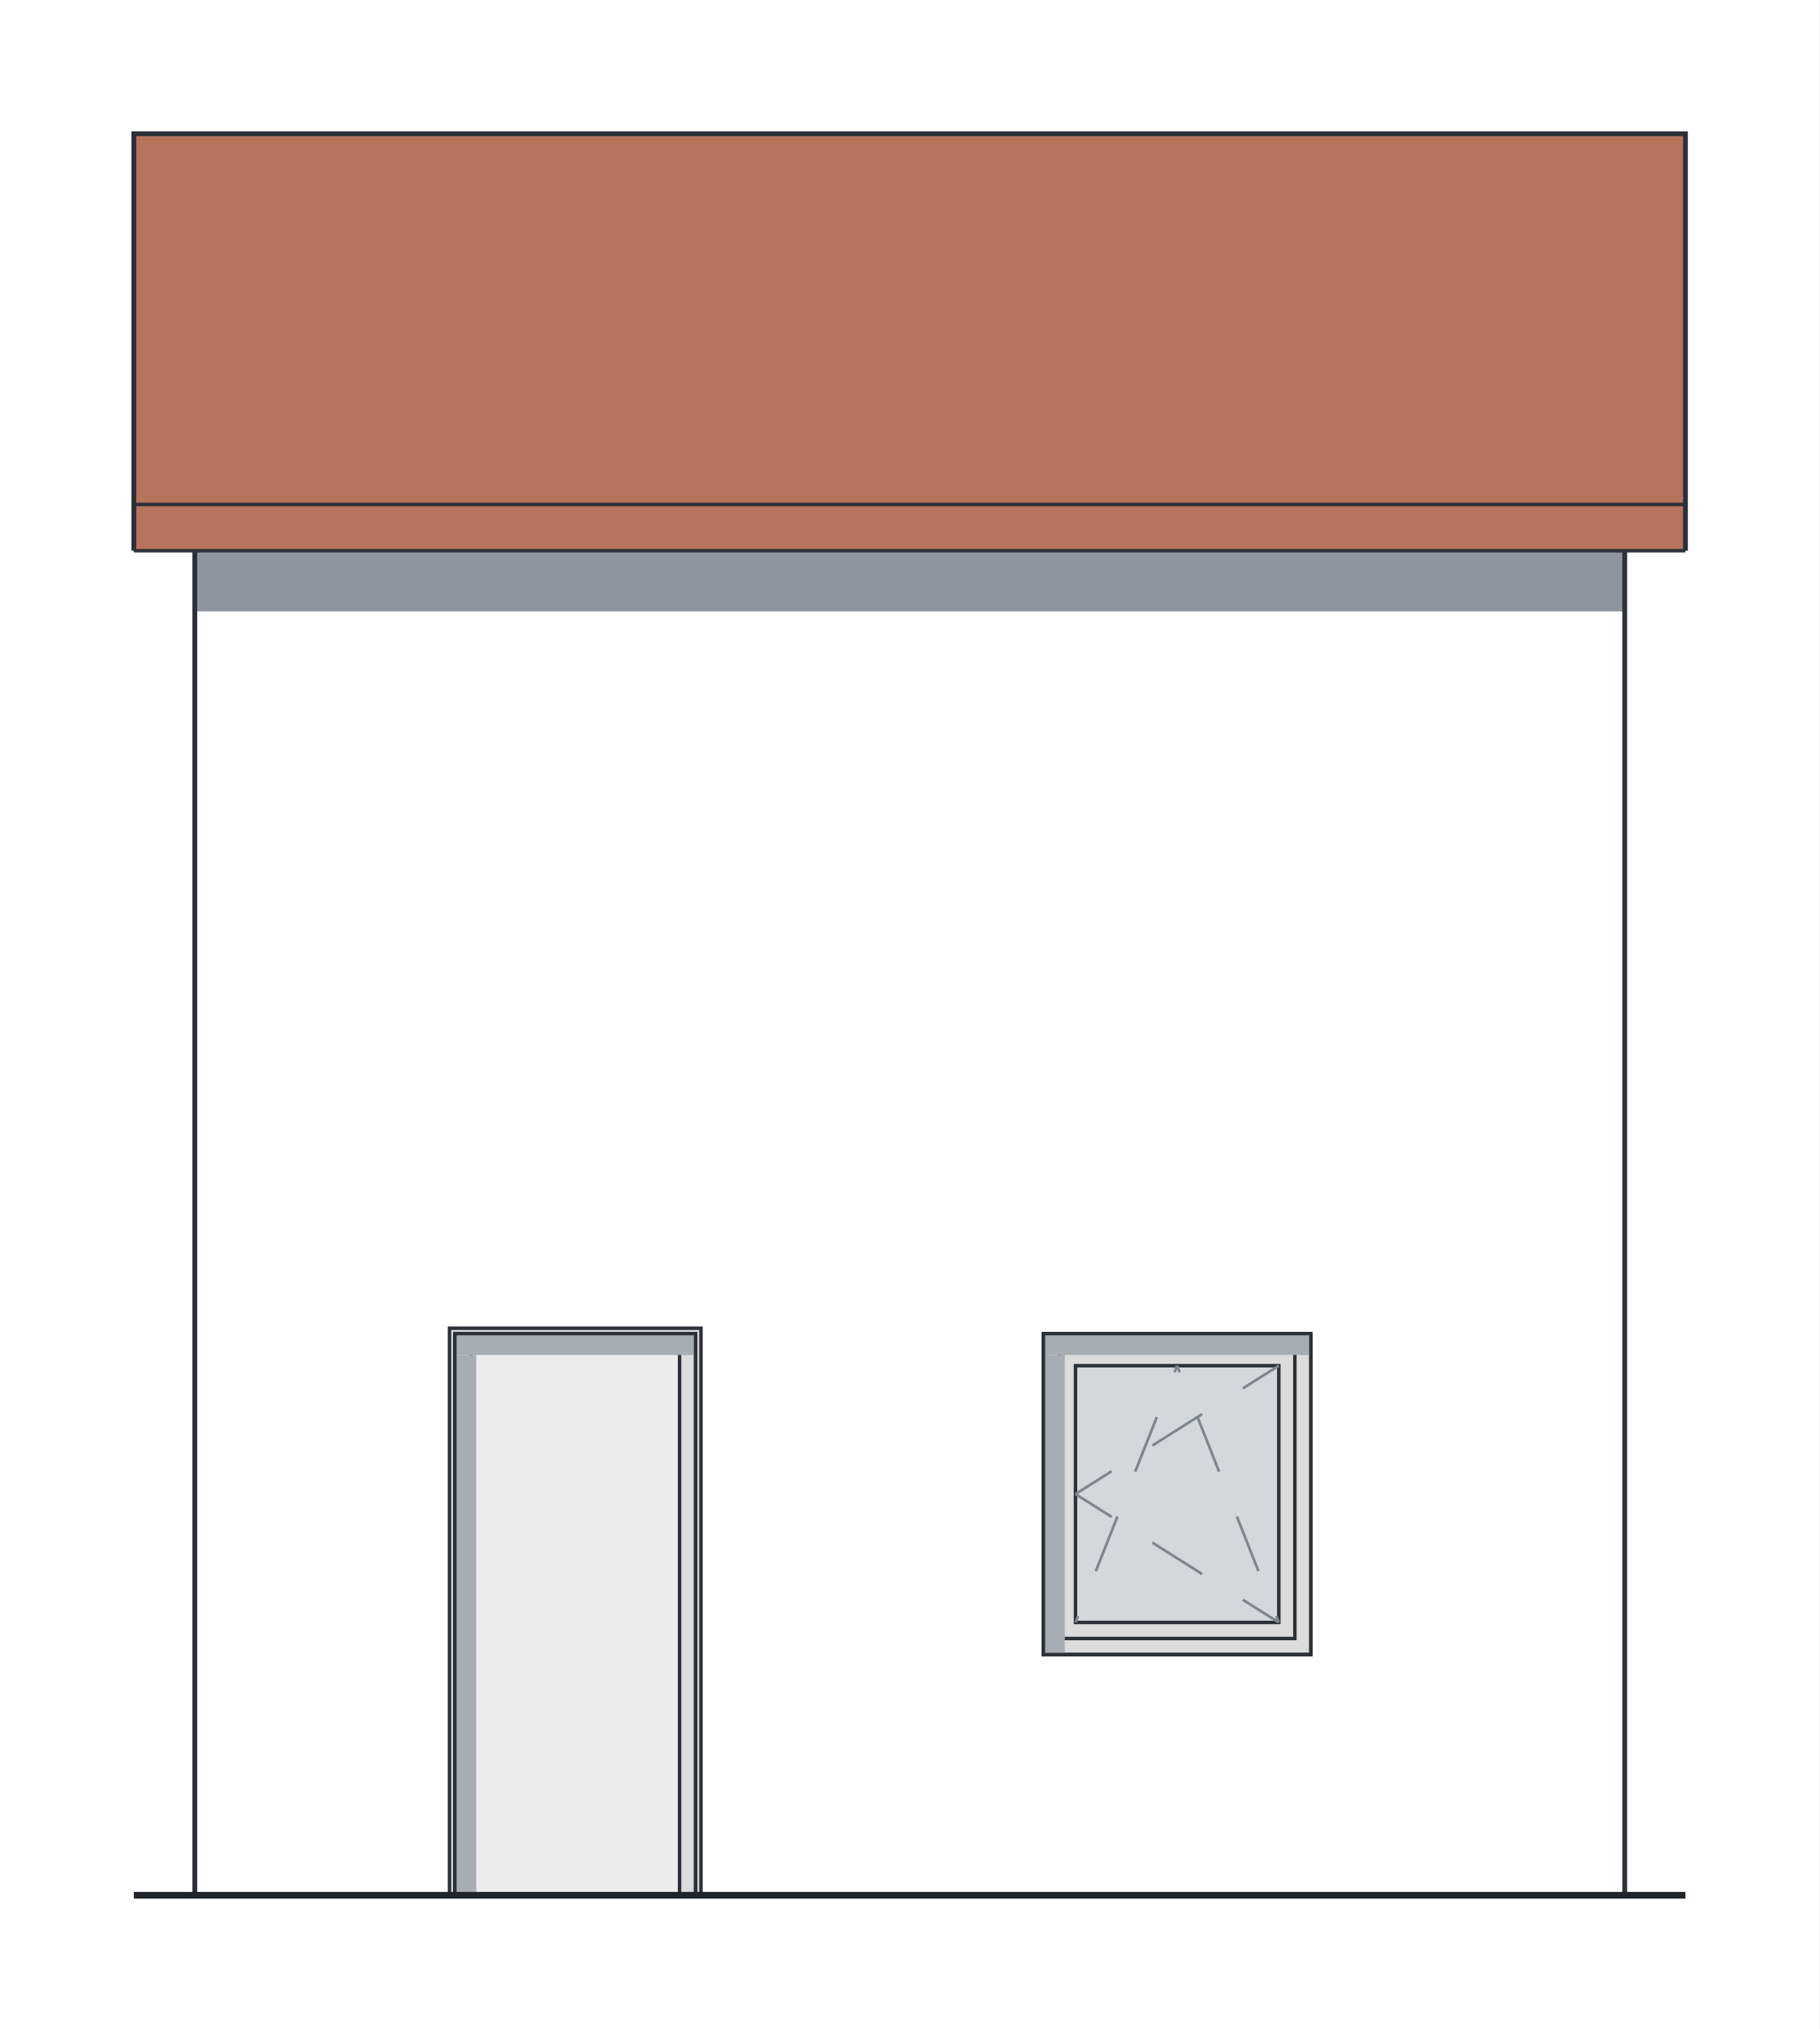
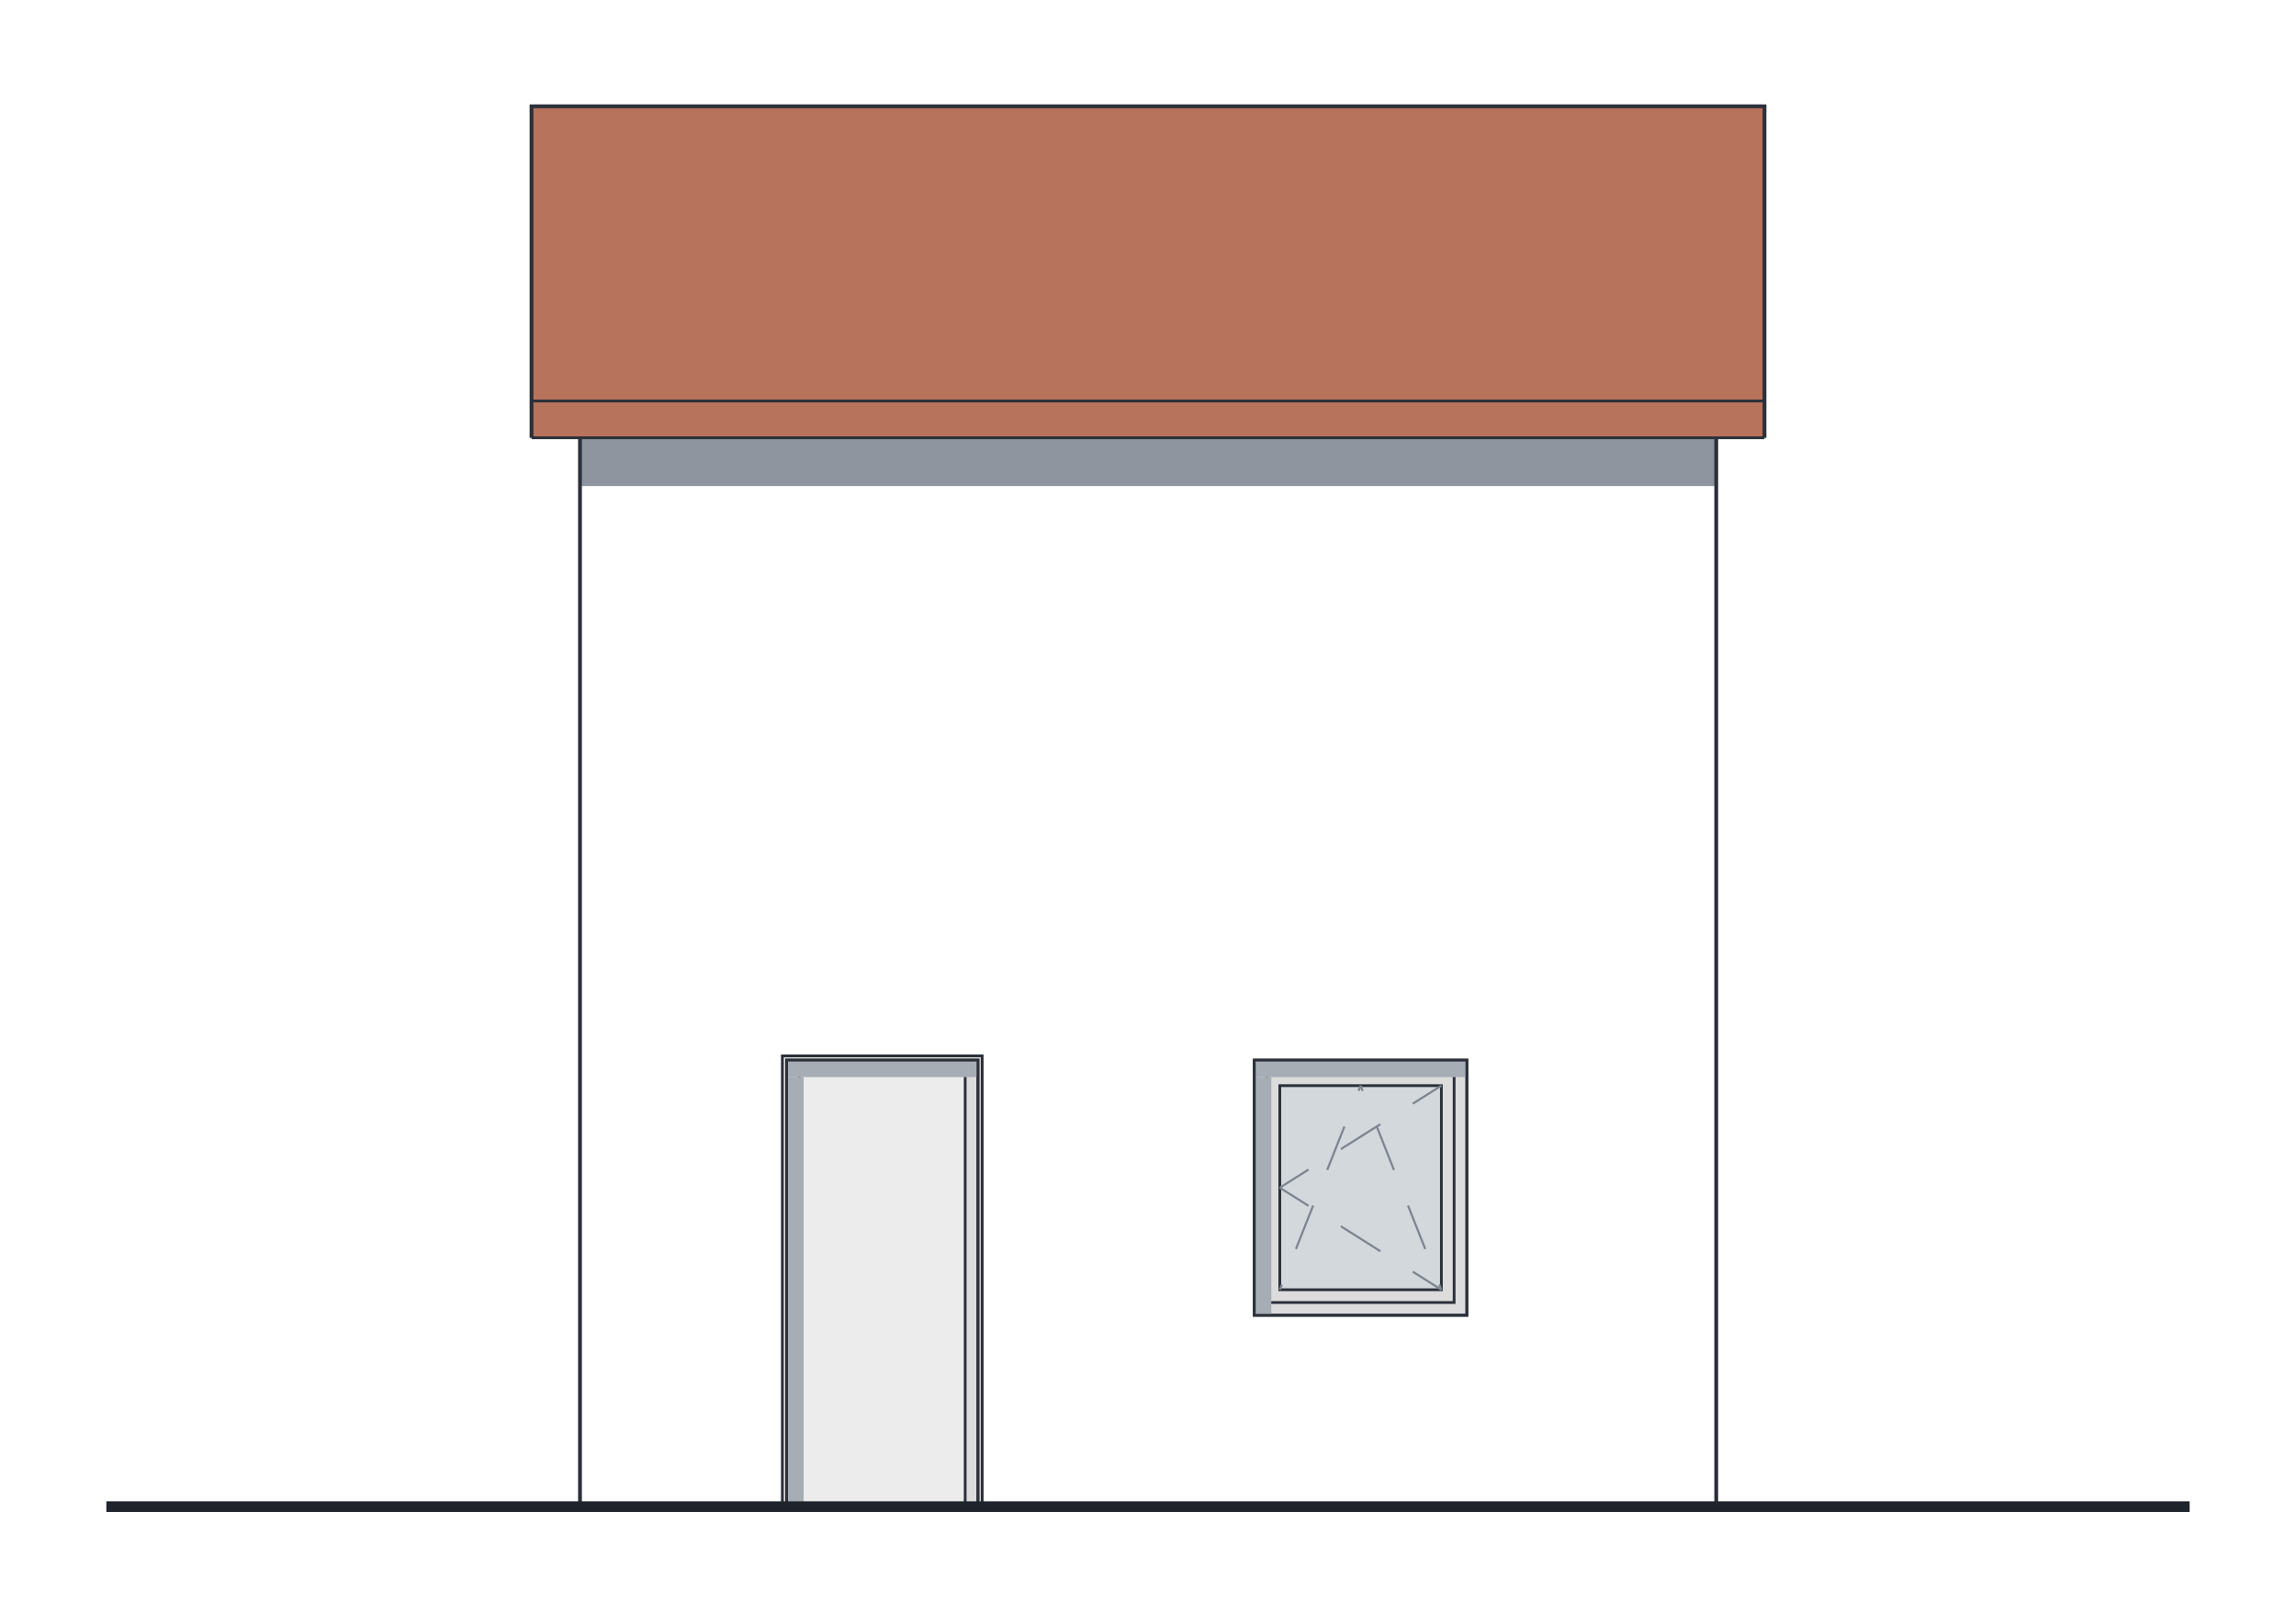
- <svg xmlns="http://www.w3.org/2000/svg" viewBox="0.1 0 6.8 7.586" width="68mm" height="75.856mm">
-   <rect x="0.1" y="0" width="6.8" height="7.586" fill="#ffffff" />
+ <svg xmlns="http://www.w3.org/2000/svg" viewBox="-1.9 0 10.8 7.586" width="108mm" height="75.856mm">
+   <rect x="-1.9" y="0" width="10.8" height="7.586" fill="#ffffff" />
  <g stroke-linecap="butt" stroke-linejoin="miter" stroke-miterlimit="4">
    <polygon points="1.8,4.986 1.8,7.086 2.7,7.086 2.7,4.986" fill="#ffffff" stroke="none" stroke-width="0" />
    <polygon points="4.2,4.986 4.2,5.006 5,5.006 5,4.986" fill="#9aa0a6" stroke="none" stroke-width="0" />
    <polygon points="4.2,5.006 4.2,5.179 5,5.179 5,5.006" fill="#9aa0a6" stroke="none" stroke-width="0" />
    <polygon points="4.2,5.179 4.2,5.352 5,5.352 5,5.179" fill="#9aa0a6" stroke="none" stroke-width="0" />
    <polygon points="4.2,5.352 4.2,5.526 5,5.526 5,5.352" fill="#9aa0a6" stroke="none" stroke-width="0" />
    <polygon points="4.2,5.526 4.2,5.699 5,5.699 5,5.526" fill="#9aa0a6" stroke="none" stroke-width="0" />
    <polygon points="4.2,5.699 4.2,5.872 5,5.872 5,5.699" fill="#9aa0a6" stroke="none" stroke-width="0" />
    <polygon points="4.2,5.872 4.2,6.046 5,6.046 5,5.872" fill="#9aa0a6" stroke="none" stroke-width="0" />
    <polygon points="4.2,6.046 4.2,6.186 5,6.186 5,6.046" fill="#9aa0a6" stroke="none" stroke-width="0" />
    <polygon points="0.6,1.886 6.4,1.886 6.4,0.5 0.6,0.5" fill="#b8735c" stroke="none" stroke-width="0" />
    <polygon points="0.828,7.086 1.8,7.086 1.8,4.486 0.828,4.486" fill="#ffffff" stroke="none" stroke-width="0" />
    <polygon points="1.8,4.986 2.7,4.986 2.7,4.486 1.8,4.486" fill="#ffffff" stroke="none" stroke-width="0" />
    <polygon points="2.7,7.086 4,7.086 4,4.486 2.7,4.486" fill="#ffffff" stroke="none" stroke-width="0" />
    <polygon points="4,7.086 5,7.086 5,6.186 4,6.186" fill="#ffffff" stroke="none" stroke-width="0" />
    <polygon points="4,4.986 5,4.986 5,4.486 4,4.486" fill="#ffffff" stroke="none" stroke-width="0" />
    <polygon points="5,7.086 6.173,7.086 6.173,4.486 5,4.486" fill="#ffffff" stroke="none" stroke-width="0" />
    <polygon points="0.828,2.059 0.828,4.486 6.173,4.486 6.173,2.059" fill="#ffffff" stroke="none" stroke-width="0" />
    <polygon points="0.828,2.286 6.173,2.286 6.173,2.059 0.828,2.059" fill="#8f959e" stroke="none" stroke-width="0" />
    <polygon points="1.78,7.086 2.72,7.086 2.72,4.966 1.78,4.966" fill="#dcdcdc" stroke="#2b3039" stroke-width="0.013" />
    <polygon points="1.8,7.086 2.7,7.086 2.7,4.986 1.8,4.986" fill="none" stroke="#2b3039" stroke-width="0.013" />
    <polygon points="1.86,7.086 2.64,7.086 2.64,5.046 1.86,5.046" fill="#ececec" stroke="#2b3039" stroke-width="0.013" />
    <polygon points="1.8,5.066 2.7,5.066 2.7,4.986 1.8,4.986" fill="#a7adb5" stroke="none" stroke-width="0" />
    <polygon points="1.8,7.086 1.88,7.086 1.88,5.066 1.8,5.066" fill="#a7adb5" stroke="none" stroke-width="0" />
    <polygon points="4,6.186 5,6.186 5,4.986 4,4.986" fill="#dcdcdc" stroke="#2b3039" stroke-width="0.013" />
    <polygon points="4.06,6.126 4.94,6.126 4.94,5.046 4.06,5.046" fill="none" stroke="#2b3039" stroke-width="0.013" />
    <polygon points="4.12,6.066 4.88,6.066 4.88,5.106 4.12,5.106" fill="#d3d8dd" stroke="#2b3039" stroke-width="0.013" />
    <polygon points="4,5.066 5,5.066 5,4.986 4,4.986" fill="#a7adb5" stroke="none" stroke-width="0" />
    <polygon points="4,6.186 4.08,6.186 4.08,5.066 4,5.066" fill="#a7adb5" stroke="none" stroke-width="0" />
    <line x1="4.88" y1="6.066" x2="4.12" y2="5.586" stroke="#7d858f" stroke-width="0.01" stroke-dasharray="0.22 0.18" stroke-dashoffset="0.061" />
    <line x1="4.88" y1="5.106" x2="4.12" y2="5.586" stroke="#7d858f" stroke-width="0.01" stroke-dasharray="0.22 0.18" stroke-dashoffset="0.061" />
    <line x1="4.12" y1="6.066" x2="4.5" y2="5.106" stroke="#7d858f" stroke-width="0.01" stroke-dasharray="0.22 0.18" stroke-dashoffset="0.194" />
    <line x1="4.88" y1="6.066" x2="4.5" y2="5.106" stroke="#7d858f" stroke-width="0.01" stroke-dasharray="0.22 0.18" stroke-dashoffset="0.194" />
    <polygon points="0.6,1.886 6.4,1.886 6.4,2.059 0.6,2.059" fill="#b8735c" stroke="none" stroke-width="0" />
    <polyline points="1.8,7.086 1.8,4.986 2.7,4.986 2.7,7.086" fill="none" stroke="#2b3039" stroke-width="0.013" />
    <polygon points="5,6.186 4,6.186 4,4.986 5,4.986" fill="none" stroke="#2b3039" stroke-width="0.013" />
    <polyline points="2.7,7.086 4,7.086 5,7.086 6.173,7.086 6.173,4.486 6.173,2.059" fill="none" stroke="#2b3039" stroke-width="0.018" />
    <polyline points="0.828,2.059 0.828,4.486 0.828,7.086 1.8,7.086" fill="none" stroke="#2b3039" stroke-width="0.018" />
    <line x1="0.6" y1="1.886" x2="6.4" y2="1.886" stroke="#2b3039" stroke-width="0.013" />
    <line x1="6.4" y1="2.059" x2="0.6" y2="2.059" stroke="#2b3039" stroke-width="0.013" />
    <polyline points="6.4,2.059 6.4,1.886 6.4,0.5 0.6,0.5 0.6,1.886 0.6,2.059" fill="none" stroke="#2b3039" stroke-width="0.018" />
-     <line x1="0.6" y1="7.086" x2="6.4" y2="7.086" stroke="#1f242c" stroke-width="0.025" />
+     <line x1="-1.4" y1="7.086" x2="8.4" y2="7.086" stroke="#1f242c" stroke-width="0.05" />
  </g>
</svg>
